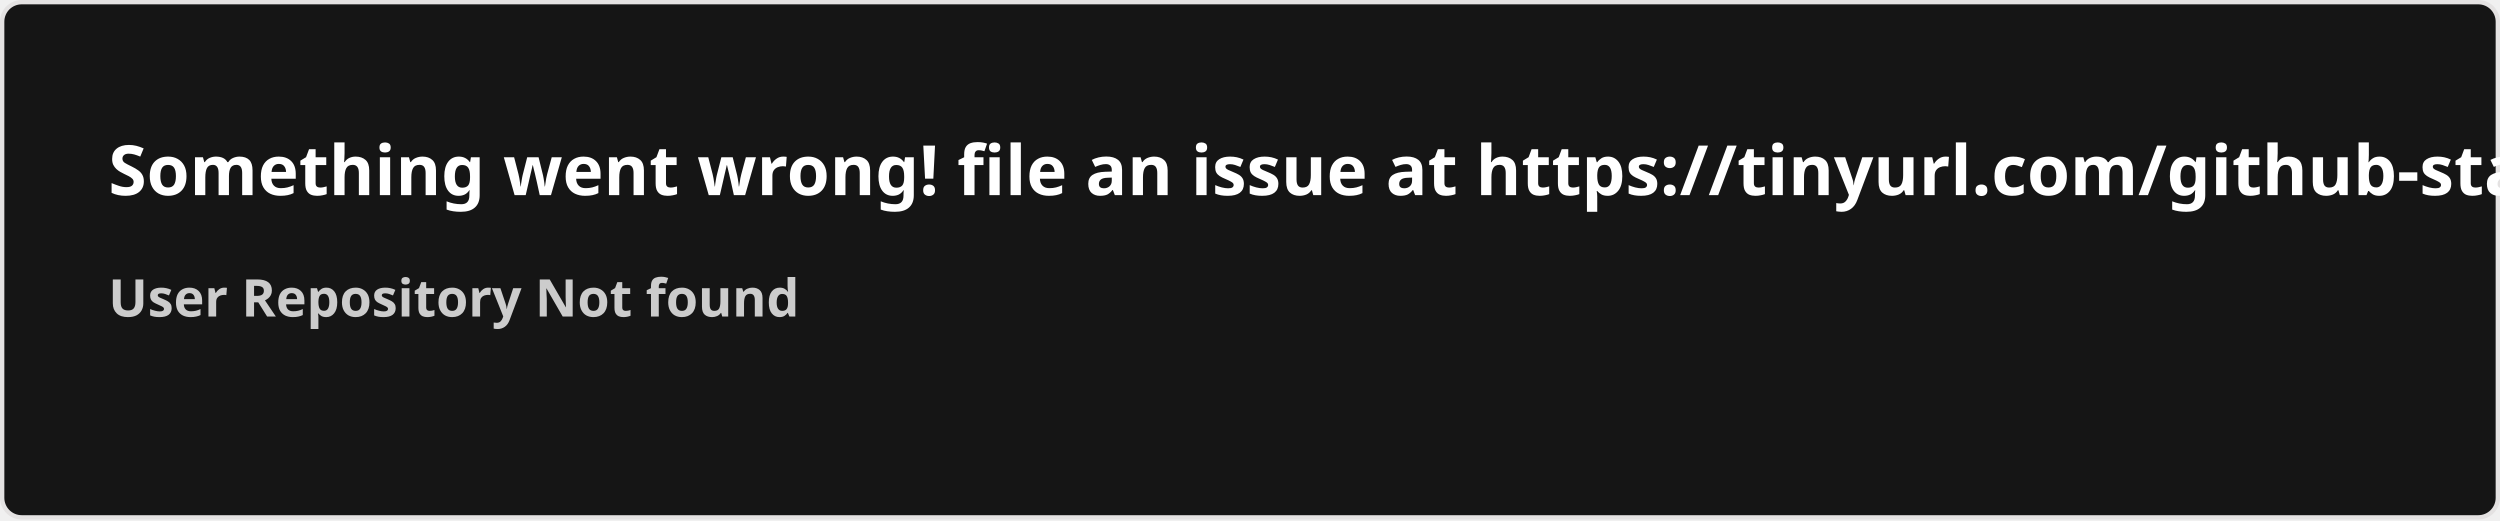
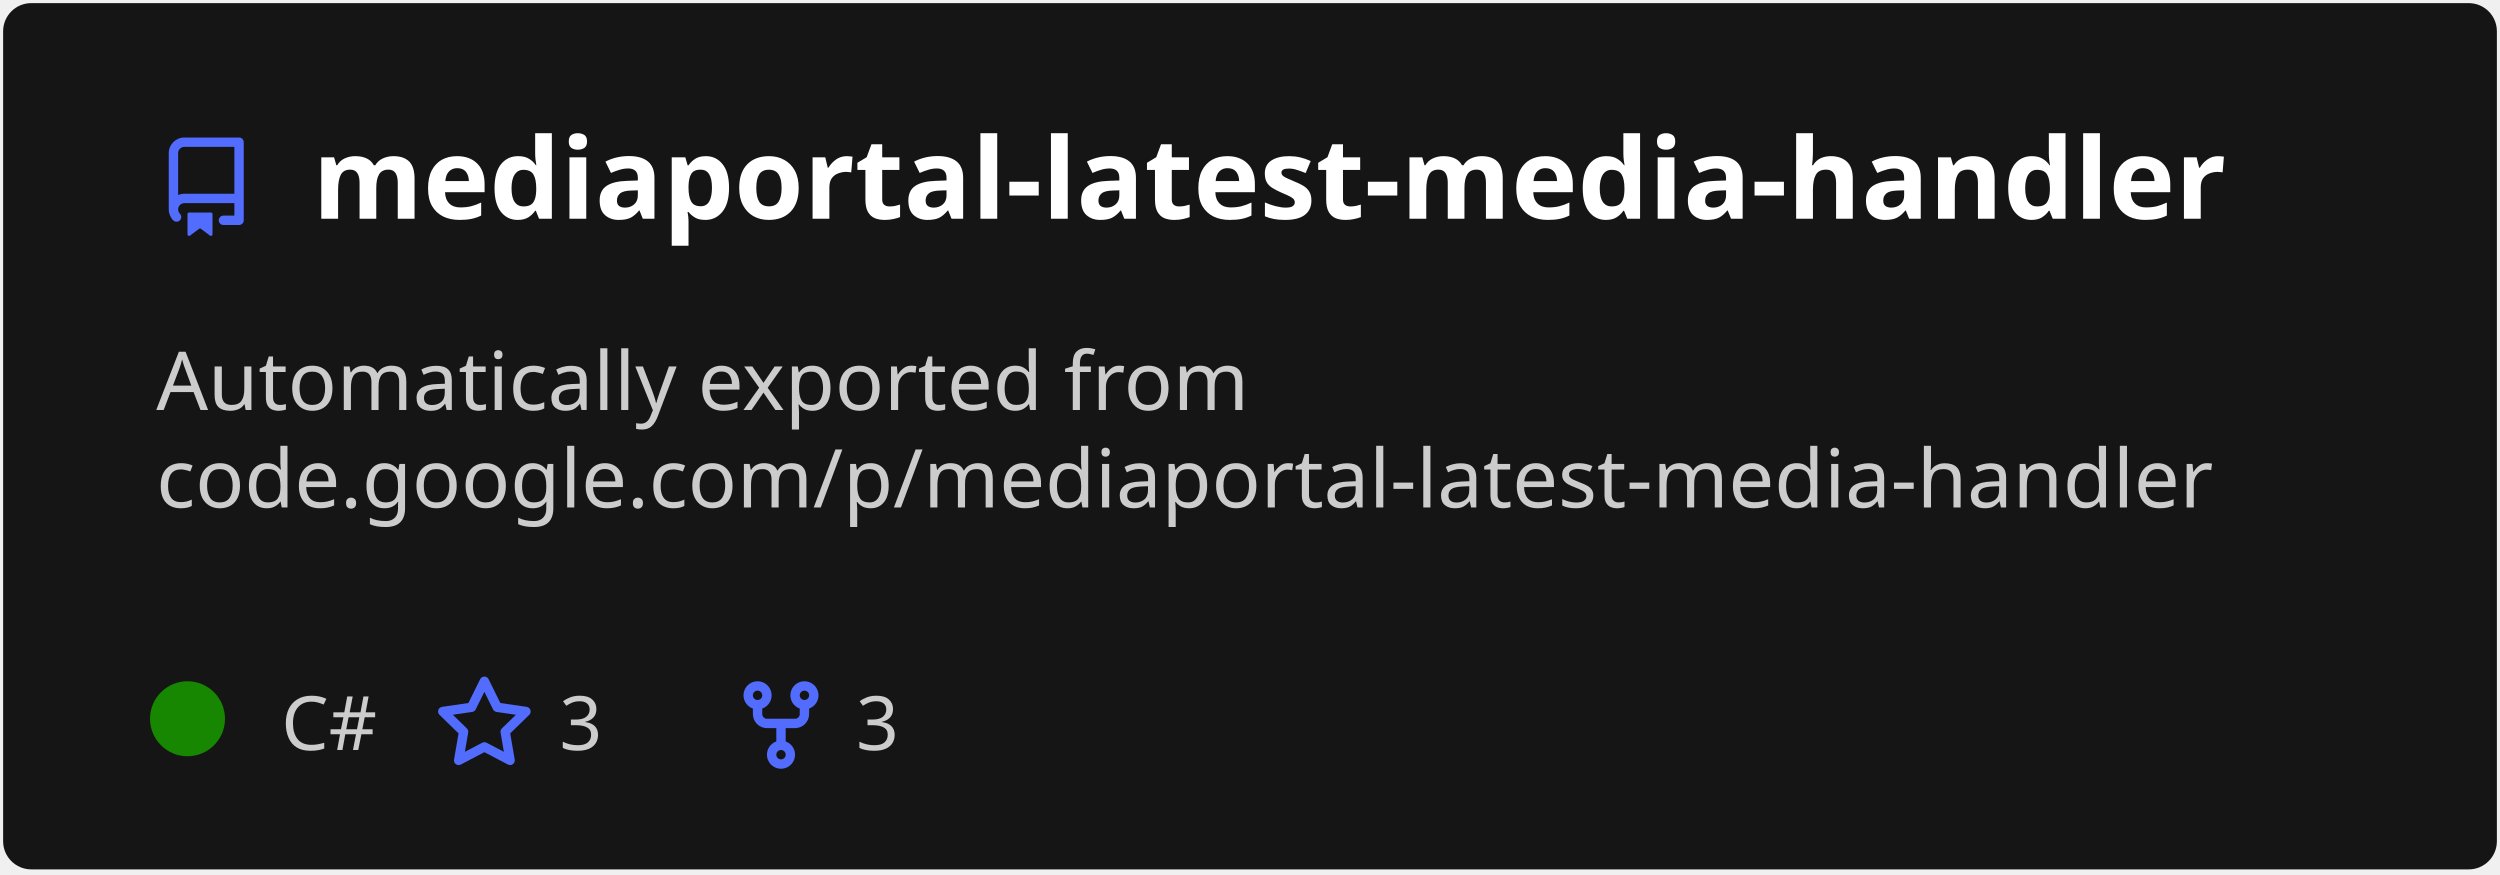
- <svg xmlns="http://www.w3.org/2000/svg" width="576.5" height="120" viewBox="0 0 576.5 120" fill="#151515">
+ <svg xmlns="http://www.w3.org/2000/svg" width="400" height="140" viewBox="0 0 400 140" fill="none" role="img" aria-labelledby="descId">
  <style>
-     .text { font: 600 16px 'Segoe UI', Ubuntu, Sans-Serif; fill: #fff }
-     .small { font: 600 12px 'Segoe UI', Ubuntu, Sans-Serif; fill: #ccc }
-     .gray { fill: #858585 }
-     </style>
-   <rect x="0.5" y="0.5" width="575.5" height="99%" rx="4.5" fill="#151515" stroke="#e4e2e2" />
-   <text x="25" y="45" class="text">Something went wrong! file an issue at https://tinyurl.com/github-stats</text>
-   <text data-testid="message" x="25" y="55" class="text small">
-     <tspan x="25" dy="18">User Repository Not found</tspan>
-     <tspan x="25" dy="18" class="gray" />
-   </text>
+           .header {
+             font: 600 18px 'Segoe UI', Ubuntu, Sans-Serif;
+             fill: #fff;
+             animation: fadeInAnimation 0.8s ease-in-out forwards;
+           }
+           @supports(-moz-appearance: auto) {
+             /* Selector detects Firefox */
+             .header { font-size: 15.5px; }
+           }
+           
+     .description {
+       font: 400 13px 'Segoe UI', Ubuntu, Sans-Serif;fill: #ccc;
+       
+     }
+     .gray { font: 400 12px 'Segoe UI', Ubuntu, Sans-Serif; fill: #ccc }
+     .badge { font: 600 11px 'Segoe UI', Ubuntu, Sans-Serif; }
+     .badge rect { opacity: 0.2 }
+ 
+     .stat { font: 400 12px 'Segoe UI', Ubuntu, Sans-Serif; fill: #ccc }
+     .stagger {
+       opacity: 0;
+       animation: fadeInAnimation 0.3s ease-in-out forwards;
+     }
+     .not_bold { font-weight: 400 }
+     .bold { font-weight: 700 }
+     .icon {
+       fill: #526cfe;
+       display: block;
+     }
+   
+ 
+           
+       /* Animations */
+       @keyframes scaleInAnimation {
+         from {
+           transform: translate(-5px, 5px) scale(0);
+         }
+         to {
+           transform: translate(-5px, 5px) scale(1);
+         }
+       }
+       @keyframes fadeInAnimation {
+         from {
+           opacity: 0;
+         }
+         to {
+           opacity: 1;
+         }
+       }
+     
+           * { animation-duration: 0s !important; animation-delay: 0s !important; }
+         </style>
+   <rect data-testid="card-bg" x="0.5" y="0.5" rx="4.5" height="99%" stroke="#e4e2e2" width="399" fill="#151515" stroke-opacity="0" />
+   <g data-testid="card-title" transform="translate(25, 35)">
+     <g transform="translate(0, 0)">
+       <svg class="icon" x="0" y="-13" viewBox="0 0 16 16" version="1.1" width="16" height="16">
+         <path fill-rule="evenodd" d="M2 2.5A2.5 2.5 0 014.5 0h8.75a.75.75 0 01.75.75v12.5a.75.75 0 01-.75.75h-2.5a.75.75 0 110-1.5h1.75v-2h-8a1 1 0 00-.714 1.7.75.75 0 01-1.072 1.05A2.495 2.495 0 012 11.5v-9zm10.5-1V9h-8c-.356 0-.694.074-1 .208V2.5a1 1 0 011-1h8zM5 12.25v3.25a.25.25 0 00.4.2l1.45-1.087a.25.25 0 01.3 0L8.6 15.7a.25.25 0 00.4-.2v-3.25a.25.25 0 00-.25-.25h-3.5a.25.25 0 00-.25.25z" />
+       </svg>
+     </g>
+     <g transform="translate(25, 0)">
+       <text x="0" y="0" class="header" data-testid="header">mediaportal-latest-media-handler</text>
+     </g>
+   </g>
+   <g data-testid="main-card-body" transform="translate(0, 55)">
+     <text class="description" x="25" y="-5">
+       <tspan dy="1.2em" x="25">Automatically exported from</tspan>
+       <tspan dy="1.2em" x="25">code.google.com/p/mediaportal-latest-media-handler</tspan>
+     </text>
+     <g transform="translate(30, 65)">
+       <g transform="translate(0, 0)">
+         <g data-testid="primary-lang">
+           <circle data-testid="lang-color" cx="0" cy="-5" r="6" fill="#178600" />
+           <text data-testid="lang-name" class="gray" x="15">C#</text>
+         </g>
+       </g>
+       <g transform="translate(39.5, 0)">
+         <g transform="translate(0, 0)">
+           <svg class="icon" y="-12" viewBox="0 0 16 16" version="1.1" width="16" height="16">
+             <path fill-rule="evenodd" d="M8 .25a.75.75 0 01.673.418l1.882 3.815 4.21.612a.75.75 0 01.416 1.279l-3.046 2.97.719 4.192a.75.75 0 01-1.088.791L8 12.347l-3.766 1.98a.75.75 0 01-1.088-.79l.72-4.194L.818 6.374a.75.75 0 01.416-1.28l4.21-.611L7.327.668A.75.75 0 018 .25zm0 2.445L6.615 5.5a.75.75 0 01-.564.41l-3.097.45 2.24 2.184a.75.75 0 01.216.664l-.528 3.084 2.769-1.456a.75.75 0 01.698 0l2.77 1.456-.53-3.084a.75.75 0 01.216-.664l2.24-2.183-3.096-.45a.75.75 0 01-.564-.41L8 2.694v.001z" />
+           </svg>
+         </g>
+         <g transform="translate(20, 0)">
+           <text data-testid="stargazers" class="gray">3</text>
+         </g>
+       </g>
+       <g transform="translate(86.96, 0)">
+         <g transform="translate(0, 0)">
+           <svg class="icon" y="-12" viewBox="0 0 16 16" version="1.1" width="16" height="16">
+             <path fill-rule="evenodd" d="M5 3.25a.75.75 0 11-1.5 0 .75.75 0 011.5 0zm0 2.122a2.25 2.25 0 10-1.5 0v.878A2.25 2.25 0 005.75 8.5h1.5v2.128a2.251 2.251 0 101.5 0V8.5h1.5a2.25 2.25 0 002.25-2.25v-.878a2.25 2.25 0 10-1.5 0v.878a.75.75 0 01-.75.75h-4.5A.75.75 0 015 6.25v-.878zm3.75 7.378a.75.75 0 11-1.5 0 .75.75 0 011.5 0zm3-8.75a.75.75 0 100-1.5.75.75 0 000 1.5z" />
+           </svg>
+         </g>
+         <g transform="translate(20, 0)">
+           <text data-testid="forkcount" class="gray">3</text>
+         </g>
+       </g>
+     </g>
+     <svg x="0" y="0">
+       <g transform="translate(-3, 88)">
+       
+     </g>
+     </svg>
+   </g>
</svg>
